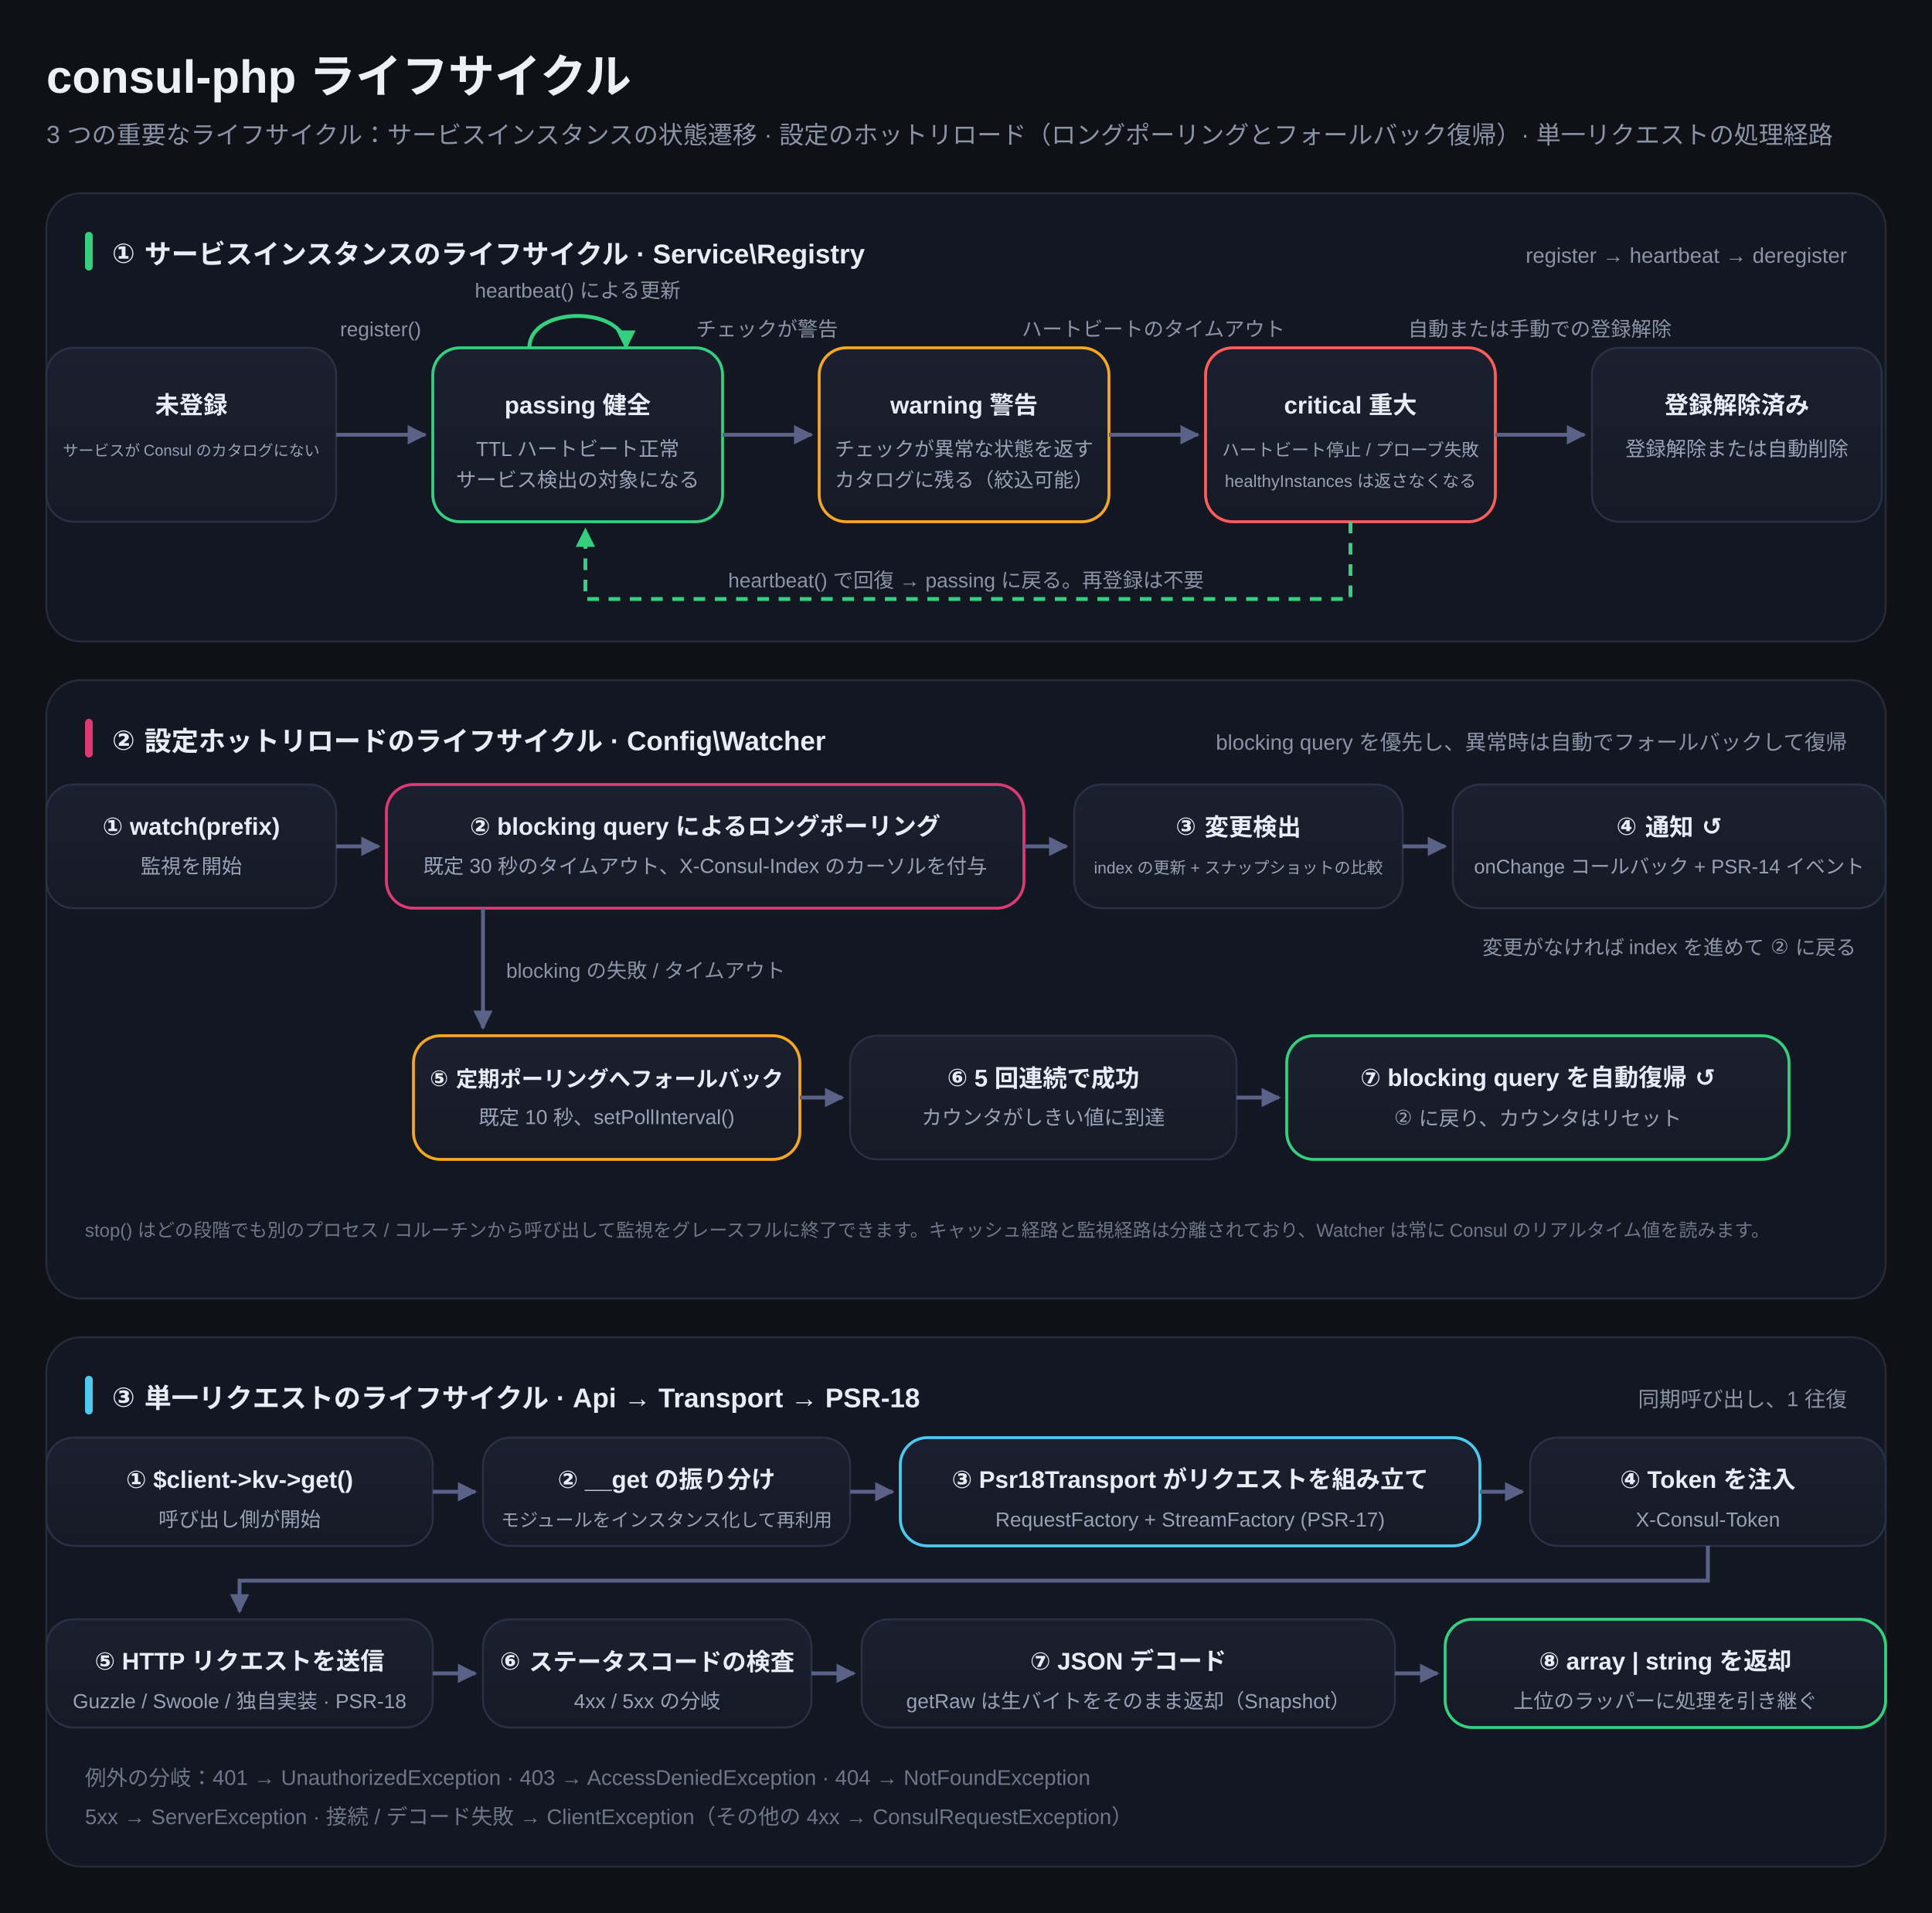
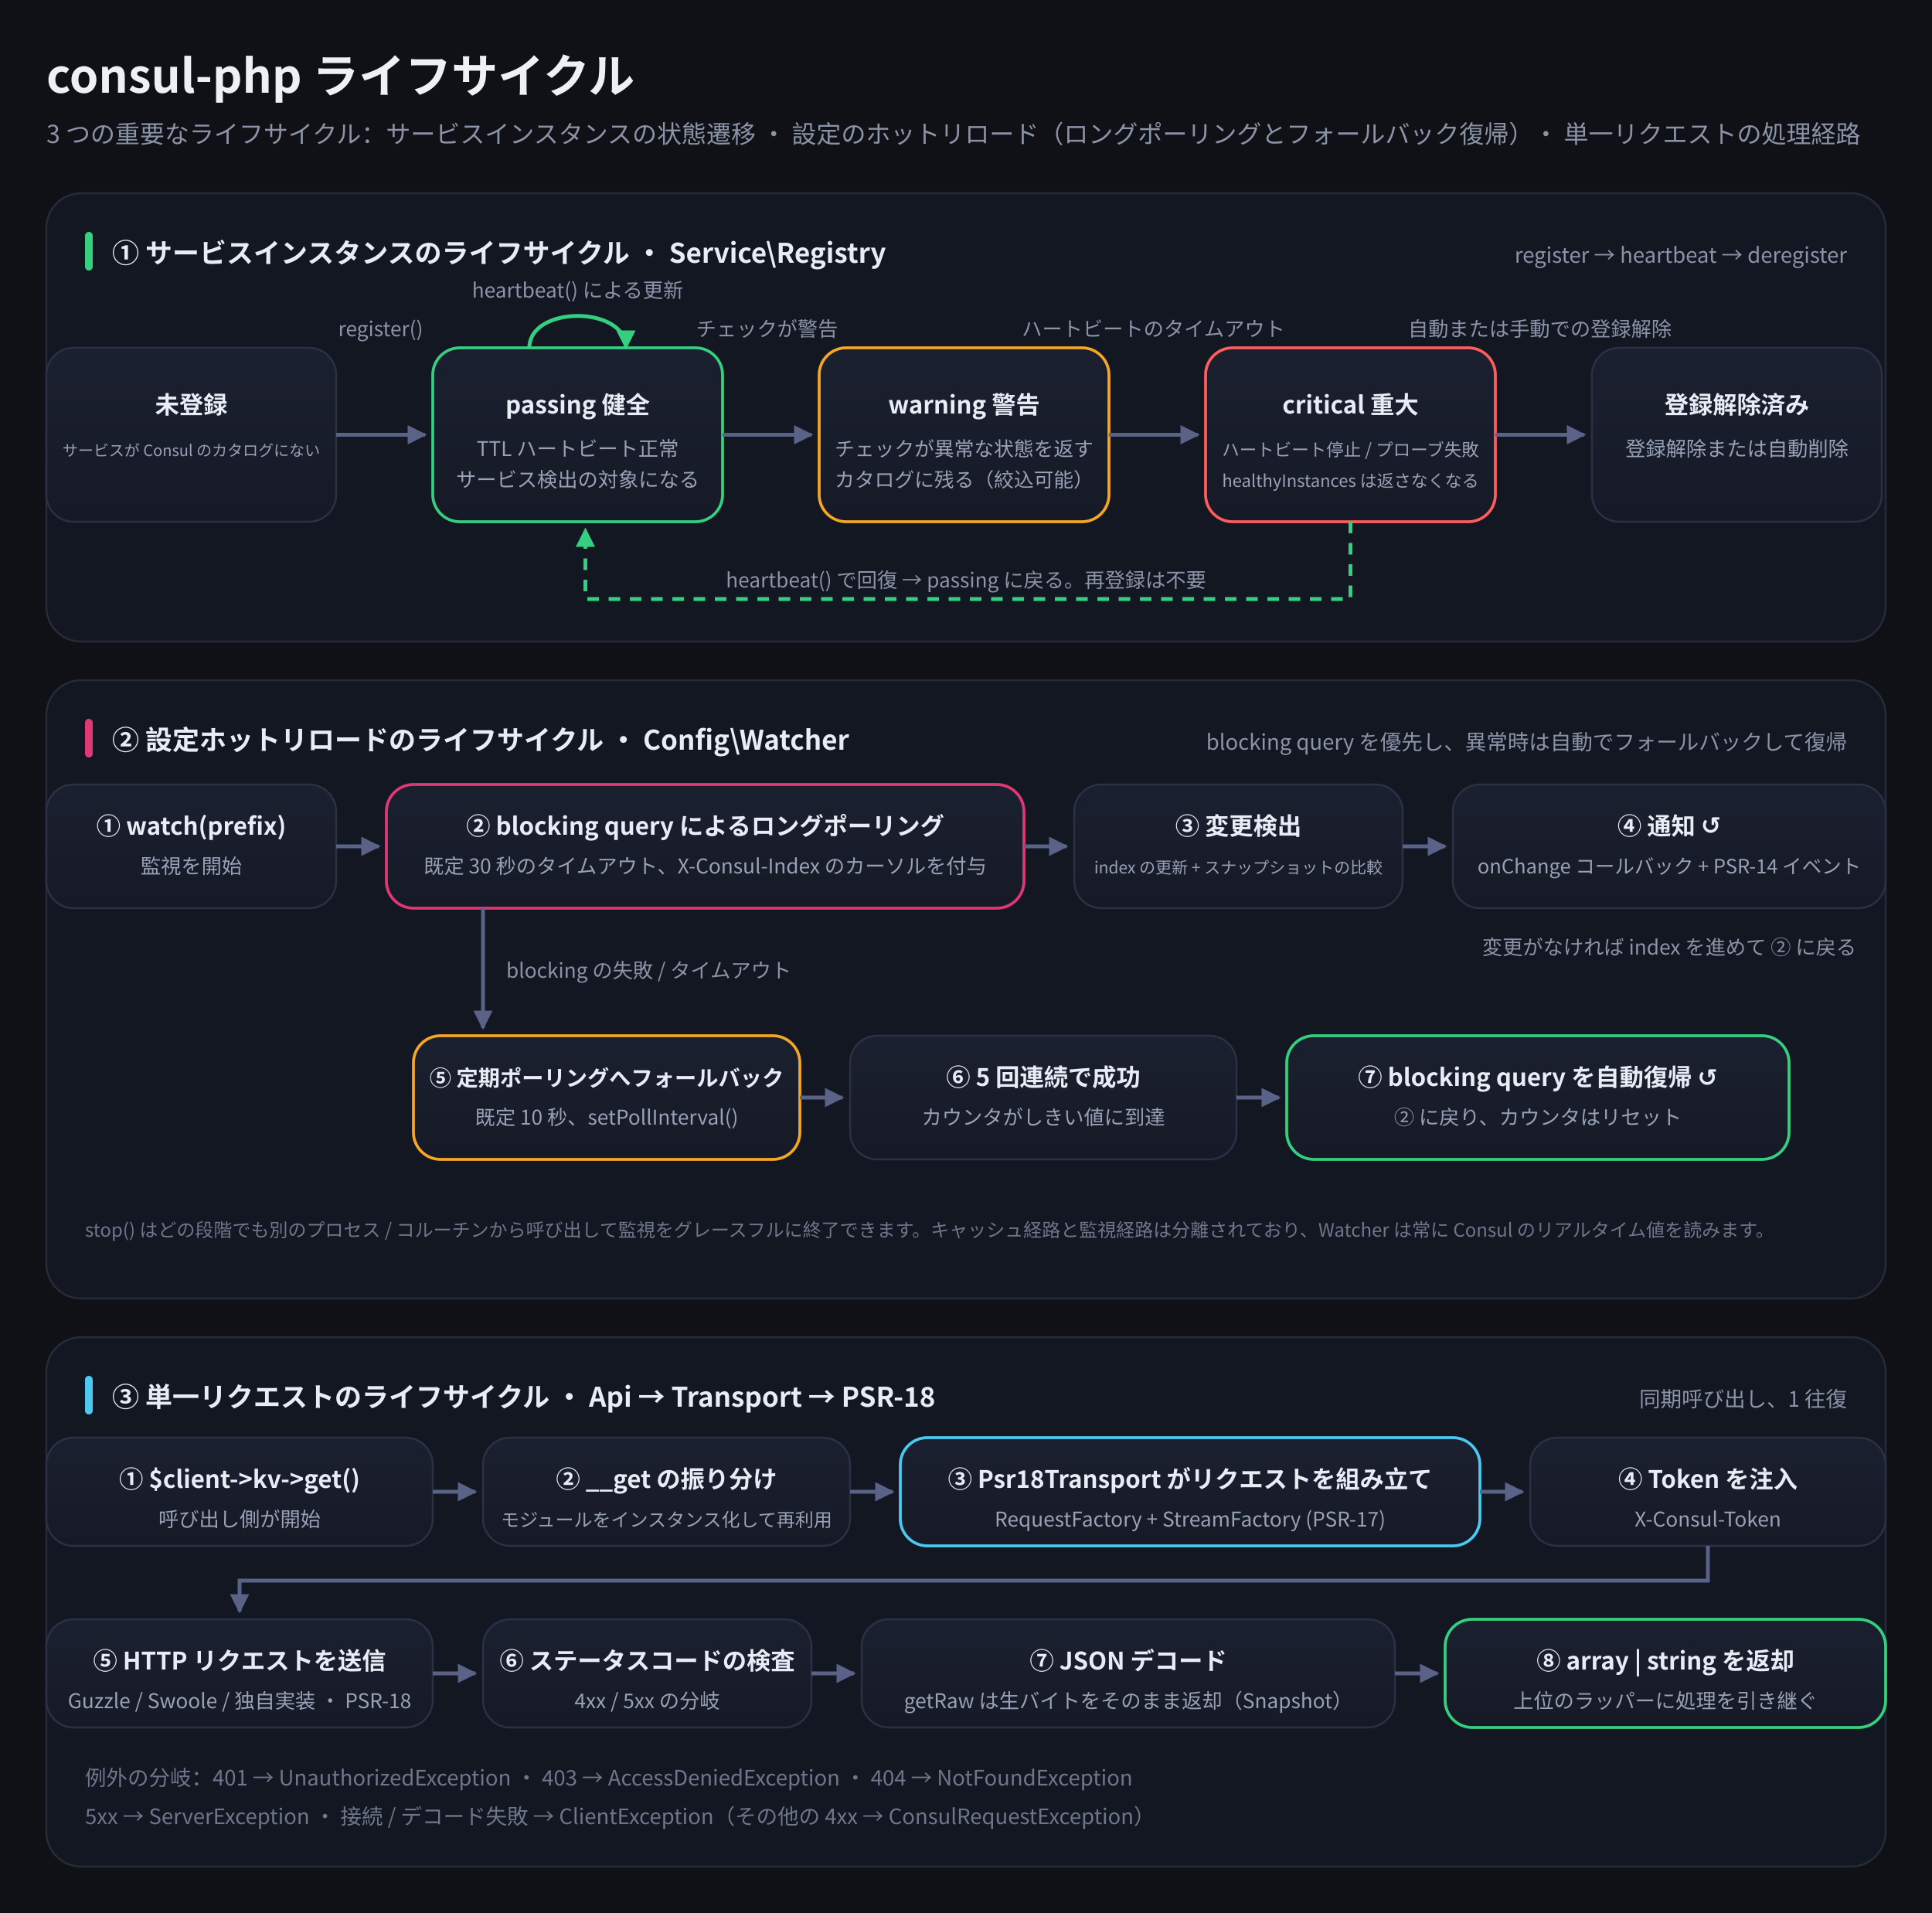
<svg xmlns="http://www.w3.org/2000/svg" width="1000" height="990" viewBox="0 0 1000 990" role="img" aria-label="consul-php ライフサイクル図">
  <style>
-     .t { font-family: -apple-system, BlinkMacSystemFont, "Segoe UI", "Helvetica Neue", Arial, "DejaVu Sans", "Noto Sans SC", "PingFang SC", "Microsoft YaHei", sans-serif; }
+     .t { font-family: "Noto Sans SC", "Noto Sans CJK SC", "Noto Sans", "DejaVu Sans", "Liberation Sans", sans-serif; }
    .h1 { font-size: 24px; font-weight: 700; fill: #EDF0F7; }
    .sub { font-size: 13px; fill: #8B93A7; }
    .lt { font-size: 14px; font-weight: 600; fill: #E8ECF5; }
    .chip { font-size: 11px; fill: #8B93A7; }
    .bt { font-size: 12.5px; font-weight: 600; fill: #E8ECF5; }
    .bs { font-size: 10.5px; fill: #98A1B5; }
    .al { font-size: 10.5px; fill: #8B93A7; }
    .note { font-size: 11px; fill: #6E768A; }
  </style>
  <defs>
    <linearGradient id="card" x1="0" y1="0" x2="0" y2="1">
      <stop offset="0" stop-color="#1B2030" />
      <stop offset="1" stop-color="#161A26" />
    </linearGradient>
    <marker id="ar" viewBox="0 0 10 10" refX="9" refY="5" markerWidth="5" markerHeight="5" orient="auto-start-reverse">
      <path d="M0 0 L10 5 L0 10 z" fill="#5A6288" />
    </marker>
    <marker id="arg" viewBox="0 0 10 10" refX="9" refY="5" markerWidth="5" markerHeight="5" orient="auto-start-reverse">
      <path d="M0 0 L10 5 L0 10 z" fill="#35D07F" />
    </marker>
  </defs>
  <rect width="1000" height="990" fill="#0F1117" />
  <g class="t">
    <text class="h1" x="24" y="48">consul-php ライフサイクル</text>
    <text class="sub" x="24" y="74" style="font-size:12.8px">3 つの重要なライフサイクル：サービスインスタンスの状態遷移 · 設定のホットリロード（ロングポーリングとフォールバック復帰）· 単一リクエストの処理経路</text>
    <rect x="24" y="100" width="952" height="232" rx="18" fill="#131722" stroke="#262B3A" />
    <rect x="44" y="120" width="4" height="20" rx="2" fill="#35D07F" />
    <text class="lt" x="58" y="136">① サービスインスタンスのライフサイクル · Service\Registry</text>
    <text class="chip" x="956" y="136" text-anchor="end">register → heartbeat → deregister</text>
    <rect x="24" y="180" width="150" height="90" rx="14" fill="url(#card)" stroke="#2B3145" />
    <text class="bt" x="99" y="214" text-anchor="middle">未登録</text>
    <text class="bs" x="99" y="236" text-anchor="middle" style="font-size:8px">サービスが Consul のカタログにない</text>
    <rect x="224" y="180" width="150" height="90" rx="14" fill="url(#card)" stroke="#35D07F" stroke-width="1.5" />
    <text class="bt" x="299" y="214" text-anchor="middle" fill="#7FE3B0">passing 健全</text>
    <text class="bs" x="299" y="236" text-anchor="middle">TTL ハートビート正常</text>
    <text class="bs" x="299" y="252" text-anchor="middle">サービス検出の対象になる</text>
    <path d="M274 180 C274 158 324 158 324 180" fill="none" stroke="#35D07F" stroke-width="2" marker-end="url(#arg)" />
    <text class="al" x="299" y="154" text-anchor="middle" fill="#5FBF92">heartbeat() による更新</text>
    <rect x="424" y="180" width="150" height="90" rx="14" fill="url(#card)" stroke="#F5A623" stroke-width="1.5" />
    <text class="bt" x="499" y="214" text-anchor="middle" fill="#F7C066">warning 警告</text>
    <text class="bs" x="499" y="236" text-anchor="middle" style="font-size:10.3px">チェックが異常な状態を返す</text>
    <text class="bs" x="499" y="252" text-anchor="middle" style="font-size:10.3px">カタログに残る（絞込可能）</text>
    <rect x="624" y="180" width="150" height="90" rx="14" fill="url(#card)" stroke="#FF5C5C" stroke-width="1.5" />
    <text class="bt" x="699" y="214" text-anchor="middle" fill="#FF8F8F">critical 重大</text>
    <text class="bs" x="699" y="236" text-anchor="middle" style="font-size:9px">ハートビート停止 / プローブ失敗</text>
    <text class="bs" x="699" y="252" text-anchor="middle" style="font-size:8.8px">healthyInstances は返さなくなる</text>
    <rect x="824" y="180" width="150" height="90" rx="14" fill="url(#card)" stroke="#2B3145" />
    <text class="bt" x="899" y="214" text-anchor="middle">登録解除済み</text>
    <text class="bs" x="899" y="236" text-anchor="middle">登録解除または自動削除</text>
    <path d="M174 225 H220" fill="none" stroke="#5A6288" stroke-width="2" marker-end="url(#ar)" />
    <text class="al" x="197" y="174" text-anchor="middle">register()</text>
    <path d="M374 225 H420" fill="none" stroke="#5A6288" stroke-width="2" marker-end="url(#ar)" />
    <text class="al" x="397" y="174" text-anchor="middle">チェックが警告</text>
    <path d="M574 225 H620" fill="none" stroke="#5A6288" stroke-width="2" marker-end="url(#ar)" />
    <text class="al" x="597" y="174" text-anchor="middle">ハートビートのタイムアウト</text>
    <path d="M774 225 H820" fill="none" stroke="#5A6288" stroke-width="2" marker-end="url(#ar)" />
    <text class="al" x="797" y="174" text-anchor="middle">自動または手動での登録解除</text>
    <path d="M699 270 V 310 H 303 V 274" fill="none" stroke="#35D07F" stroke-width="2" stroke-dasharray="6 5" marker-end="url(#arg)" />
    <text class="al" x="500" y="304" text-anchor="middle" fill="#5FBF92">heartbeat() で回復 → passing に戻る。再登録は不要</text>
    <rect x="24" y="352" width="952" height="320" rx="18" fill="#131722" stroke="#262B3A" />
    <rect x="44" y="372" width="4" height="20" rx="2" fill="#E03875" />
    <text class="lt" x="58" y="388">② 設定ホットリロードのライフサイクル · Config\Watcher</text>
    <text class="chip" x="956" y="388" text-anchor="end">blocking query を優先し、異常時は自動でフォールバックして復帰</text>
    <rect x="24" y="406" width="150" height="64" rx="14" fill="url(#card)" stroke="#2B3145" />
    <text class="bt" x="99" y="432" text-anchor="middle">① watch(prefix)</text>
    <text class="bs" x="99" y="452" text-anchor="middle">監視を開始</text>
    <rect x="200" y="406" width="330" height="64" rx="14" fill="url(#card)" stroke="#E03875" stroke-width="1.5" />
    <text class="bt" x="365" y="432" text-anchor="middle" fill="#F58FB4">② blocking query によるロングポーリング</text>
    <text class="bs" x="365" y="452" text-anchor="middle">既定 30 秒のタイムアウト、X-Consul-Index のカーソルを付与</text>
    <rect x="556" y="406" width="170" height="64" rx="14" fill="url(#card)" stroke="#2B3145" />
    <text class="bt" x="641" y="432" text-anchor="middle">③ 変更検出</text>
    <text class="bs" x="641" y="452" text-anchor="middle" style="font-size:8.4px">index の更新 + スナップショットの比較</text>
    <rect x="752" y="406" width="224" height="64" rx="14" fill="url(#card)" stroke="#2B3145" />
    <text class="bt" x="864" y="432" text-anchor="middle">④ 通知 ↺</text>
    <text class="bs" x="864" y="452" text-anchor="middle" style="font-size:10.2px">onChange コールバック + PSR-14 イベント</text>
    <path d="M174 438 H196" fill="none" stroke="#5A6288" stroke-width="2" marker-end="url(#ar)" />
    <path d="M530 438 H552" fill="none" stroke="#5A6288" stroke-width="2" marker-end="url(#ar)" />
    <path d="M726 438 H748" fill="none" stroke="#5A6288" stroke-width="2" marker-end="url(#ar)" />
    <text class="al" x="864" y="494" text-anchor="middle">変更がなければ index を進めて ② に戻る</text>
    <path d="M250 470 V 532" fill="none" stroke="#5A6288" stroke-width="2" marker-end="url(#ar)" />
    <text class="al" x="262" y="506">blocking の失敗 / タイムアウト</text>
    <rect x="214" y="536" width="200" height="64" rx="14" fill="url(#card)" stroke="#F5A623" stroke-width="1.5" />
    <text class="bt" x="314" y="562" text-anchor="middle" fill="#F7C066" style="font-size:11.3px">⑤ 定期ポーリングへフォールバック</text>
    <text class="bs" x="314" y="582" text-anchor="middle">既定 10 秒、setPollInterval()</text>
    <rect x="440" y="536" width="200" height="64" rx="14" fill="url(#card)" stroke="#2B3145" />
    <text class="bt" x="540" y="562" text-anchor="middle">⑥ 5 回連続で成功</text>
    <text class="bs" x="540" y="582" text-anchor="middle">カウンタがしきい値に到達</text>
    <rect x="666" y="536" width="260" height="64" rx="14" fill="url(#card)" stroke="#35D07F" stroke-width="1.5" />
    <text class="bt" x="796" y="562" text-anchor="middle" fill="#7FE3B0">⑦ blocking query を自動復帰 ↺</text>
    <text class="bs" x="796" y="582" text-anchor="middle">② に戻り、カウンタはリセット</text>
    <path d="M414 568 H436" fill="none" stroke="#5A6288" stroke-width="2" marker-end="url(#ar)" />
    <path d="M640 568 H662" fill="none" stroke="#5A6288" stroke-width="2" marker-end="url(#ar)" />
    <text class="note" x="44" y="640" style="font-size:9.6px">stop() はどの段階でも別のプロセス / コルーチンから呼び出して監視をグレースフルに終了できます。キャッシュ経路と監視経路は分離されており、Watcher は常に Consul のリアルタイム値を読みます。</text>
    <rect x="24" y="692" width="952" height="274" rx="18" fill="#131722" stroke="#262B3A" />
    <rect x="44" y="712" width="4" height="20" rx="2" fill="#4CC9F0" />
    <text class="lt" x="58" y="728">③ 単一リクエストのライフサイクル · Api → Transport → PSR-18</text>
    <text class="chip" x="956" y="728" text-anchor="end">同期呼び出し、1 往復</text>
    <rect x="24" y="744" width="200" height="56" rx="14" fill="url(#card)" stroke="#2B3145" />
    <text class="bt" x="124" y="770" text-anchor="middle">① $client-&gt;kv-&gt;get()</text>
    <text class="bs" x="124" y="790" text-anchor="middle">呼び出し側が開始</text>
    <rect x="250" y="744" width="190" height="56" rx="14" fill="url(#card)" stroke="#2B3145" />
    <text class="bt" x="345" y="770" text-anchor="middle">② __get の振り分け</text>
    <text class="bs" x="345" y="790" text-anchor="middle" style="font-size:9.6px">モジュールをインスタンス化して再利用</text>
    <rect x="466" y="744" width="300" height="56" rx="14" fill="url(#card)" stroke="#4CC9F0" stroke-width="1.5" />
    <text class="bt" x="616" y="770" text-anchor="middle" fill="#8FDCF7">③ Psr18Transport がリクエストを組み立て</text>
    <text class="bs" x="616" y="790" text-anchor="middle">RequestFactory + StreamFactory (PSR-17)</text>
    <rect x="792" y="744" width="184" height="56" rx="14" fill="url(#card)" stroke="#2B3145" />
    <text class="bt" x="884" y="770" text-anchor="middle">④ Token を注入</text>
    <text class="bs" x="884" y="790" text-anchor="middle">X-Consul-Token</text>
    <path d="M224 772 H246" fill="none" stroke="#5A6288" stroke-width="2" marker-end="url(#ar)" />
    <path d="M440 772 H462" fill="none" stroke="#5A6288" stroke-width="2" marker-end="url(#ar)" />
    <path d="M766 772 H788" fill="none" stroke="#5A6288" stroke-width="2" marker-end="url(#ar)" />
    <path d="M884 800 V 818 H 124 V 834" fill="none" stroke="#5A6288" stroke-width="2" marker-end="url(#ar)" />
    <rect x="24" y="838" width="200" height="56" rx="14" fill="url(#card)" stroke="#2B3145" />
    <text class="bt" x="124" y="864" text-anchor="middle">⑤ HTTP リクエストを送信</text>
    <text class="bs" x="124" y="884" text-anchor="middle">Guzzle / Swoole / 独自実装 · PSR-18</text>
    <rect x="250" y="838" width="170" height="56" rx="14" fill="url(#card)" stroke="#2B3145" />
    <text class="bt" x="335" y="864" text-anchor="middle">⑥ ステータスコードの検査</text>
    <text class="bs" x="335" y="884" text-anchor="middle">4xx / 5xx の分岐</text>
    <rect x="446" y="838" width="276" height="56" rx="14" fill="url(#card)" stroke="#2B3145" />
    <text class="bt" x="584" y="864" text-anchor="middle">⑦ JSON デコード</text>
    <text class="bs" x="584" y="884" text-anchor="middle">getRaw は生バイトをそのまま返却（Snapshot）</text>
    <rect x="748" y="838" width="228" height="56" rx="14" fill="url(#card)" stroke="#35D07F" stroke-width="1.5" />
    <text class="bt" x="862" y="864" text-anchor="middle" fill="#7FE3B0">⑧ array | string を返却</text>
    <text class="bs" x="862" y="884" text-anchor="middle">上位のラッパーに処理を引き継ぐ</text>
    <path d="M224 866 H246" fill="none" stroke="#5A6288" stroke-width="2" marker-end="url(#ar)" />
    <path d="M420 866 H442" fill="none" stroke="#5A6288" stroke-width="2" marker-end="url(#ar)" />
    <path d="M722 866 H744" fill="none" stroke="#5A6288" stroke-width="2" marker-end="url(#ar)" />
    <text class="note" x="44" y="924">例外の分岐：401 → UnauthorizedException · 403 → AccessDeniedException · 404 → NotFoundException</text>
    <text class="note" x="44" y="944">　　　　　5xx → ServerException · 接続 / デコード失敗 → ClientException（その他の 4xx → ConsulRequestException）</text>
  </g>
</svg>
